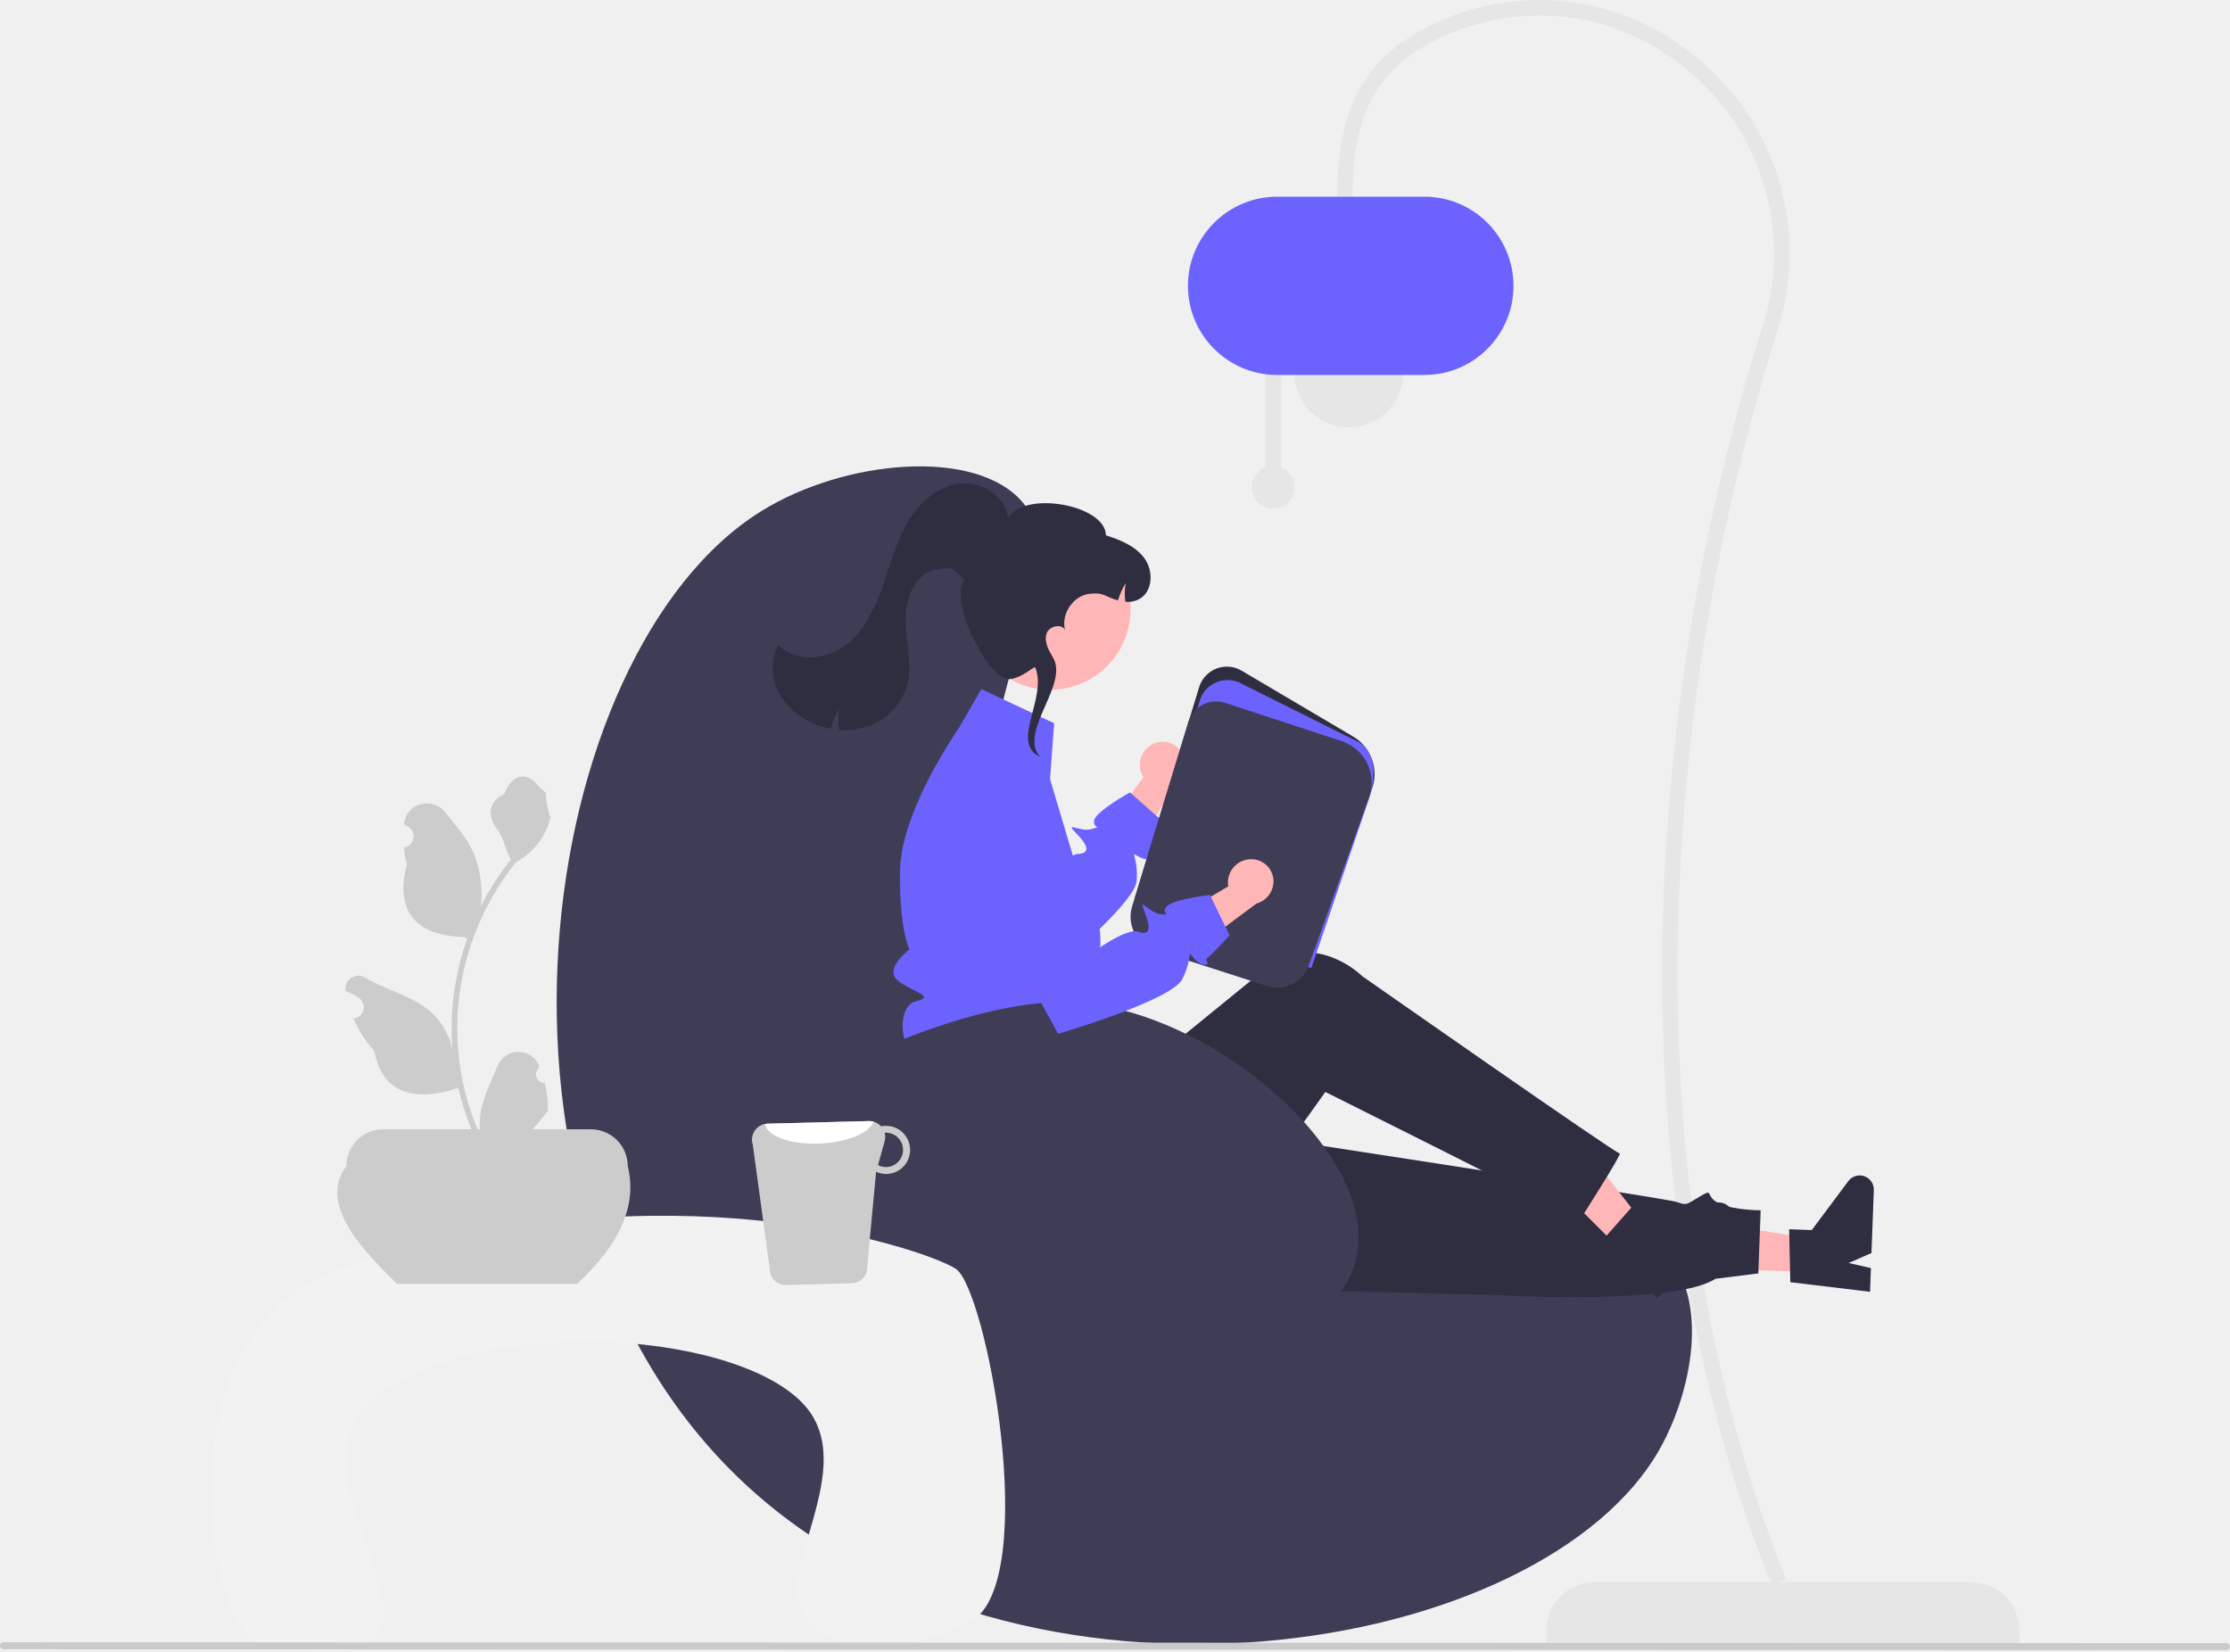
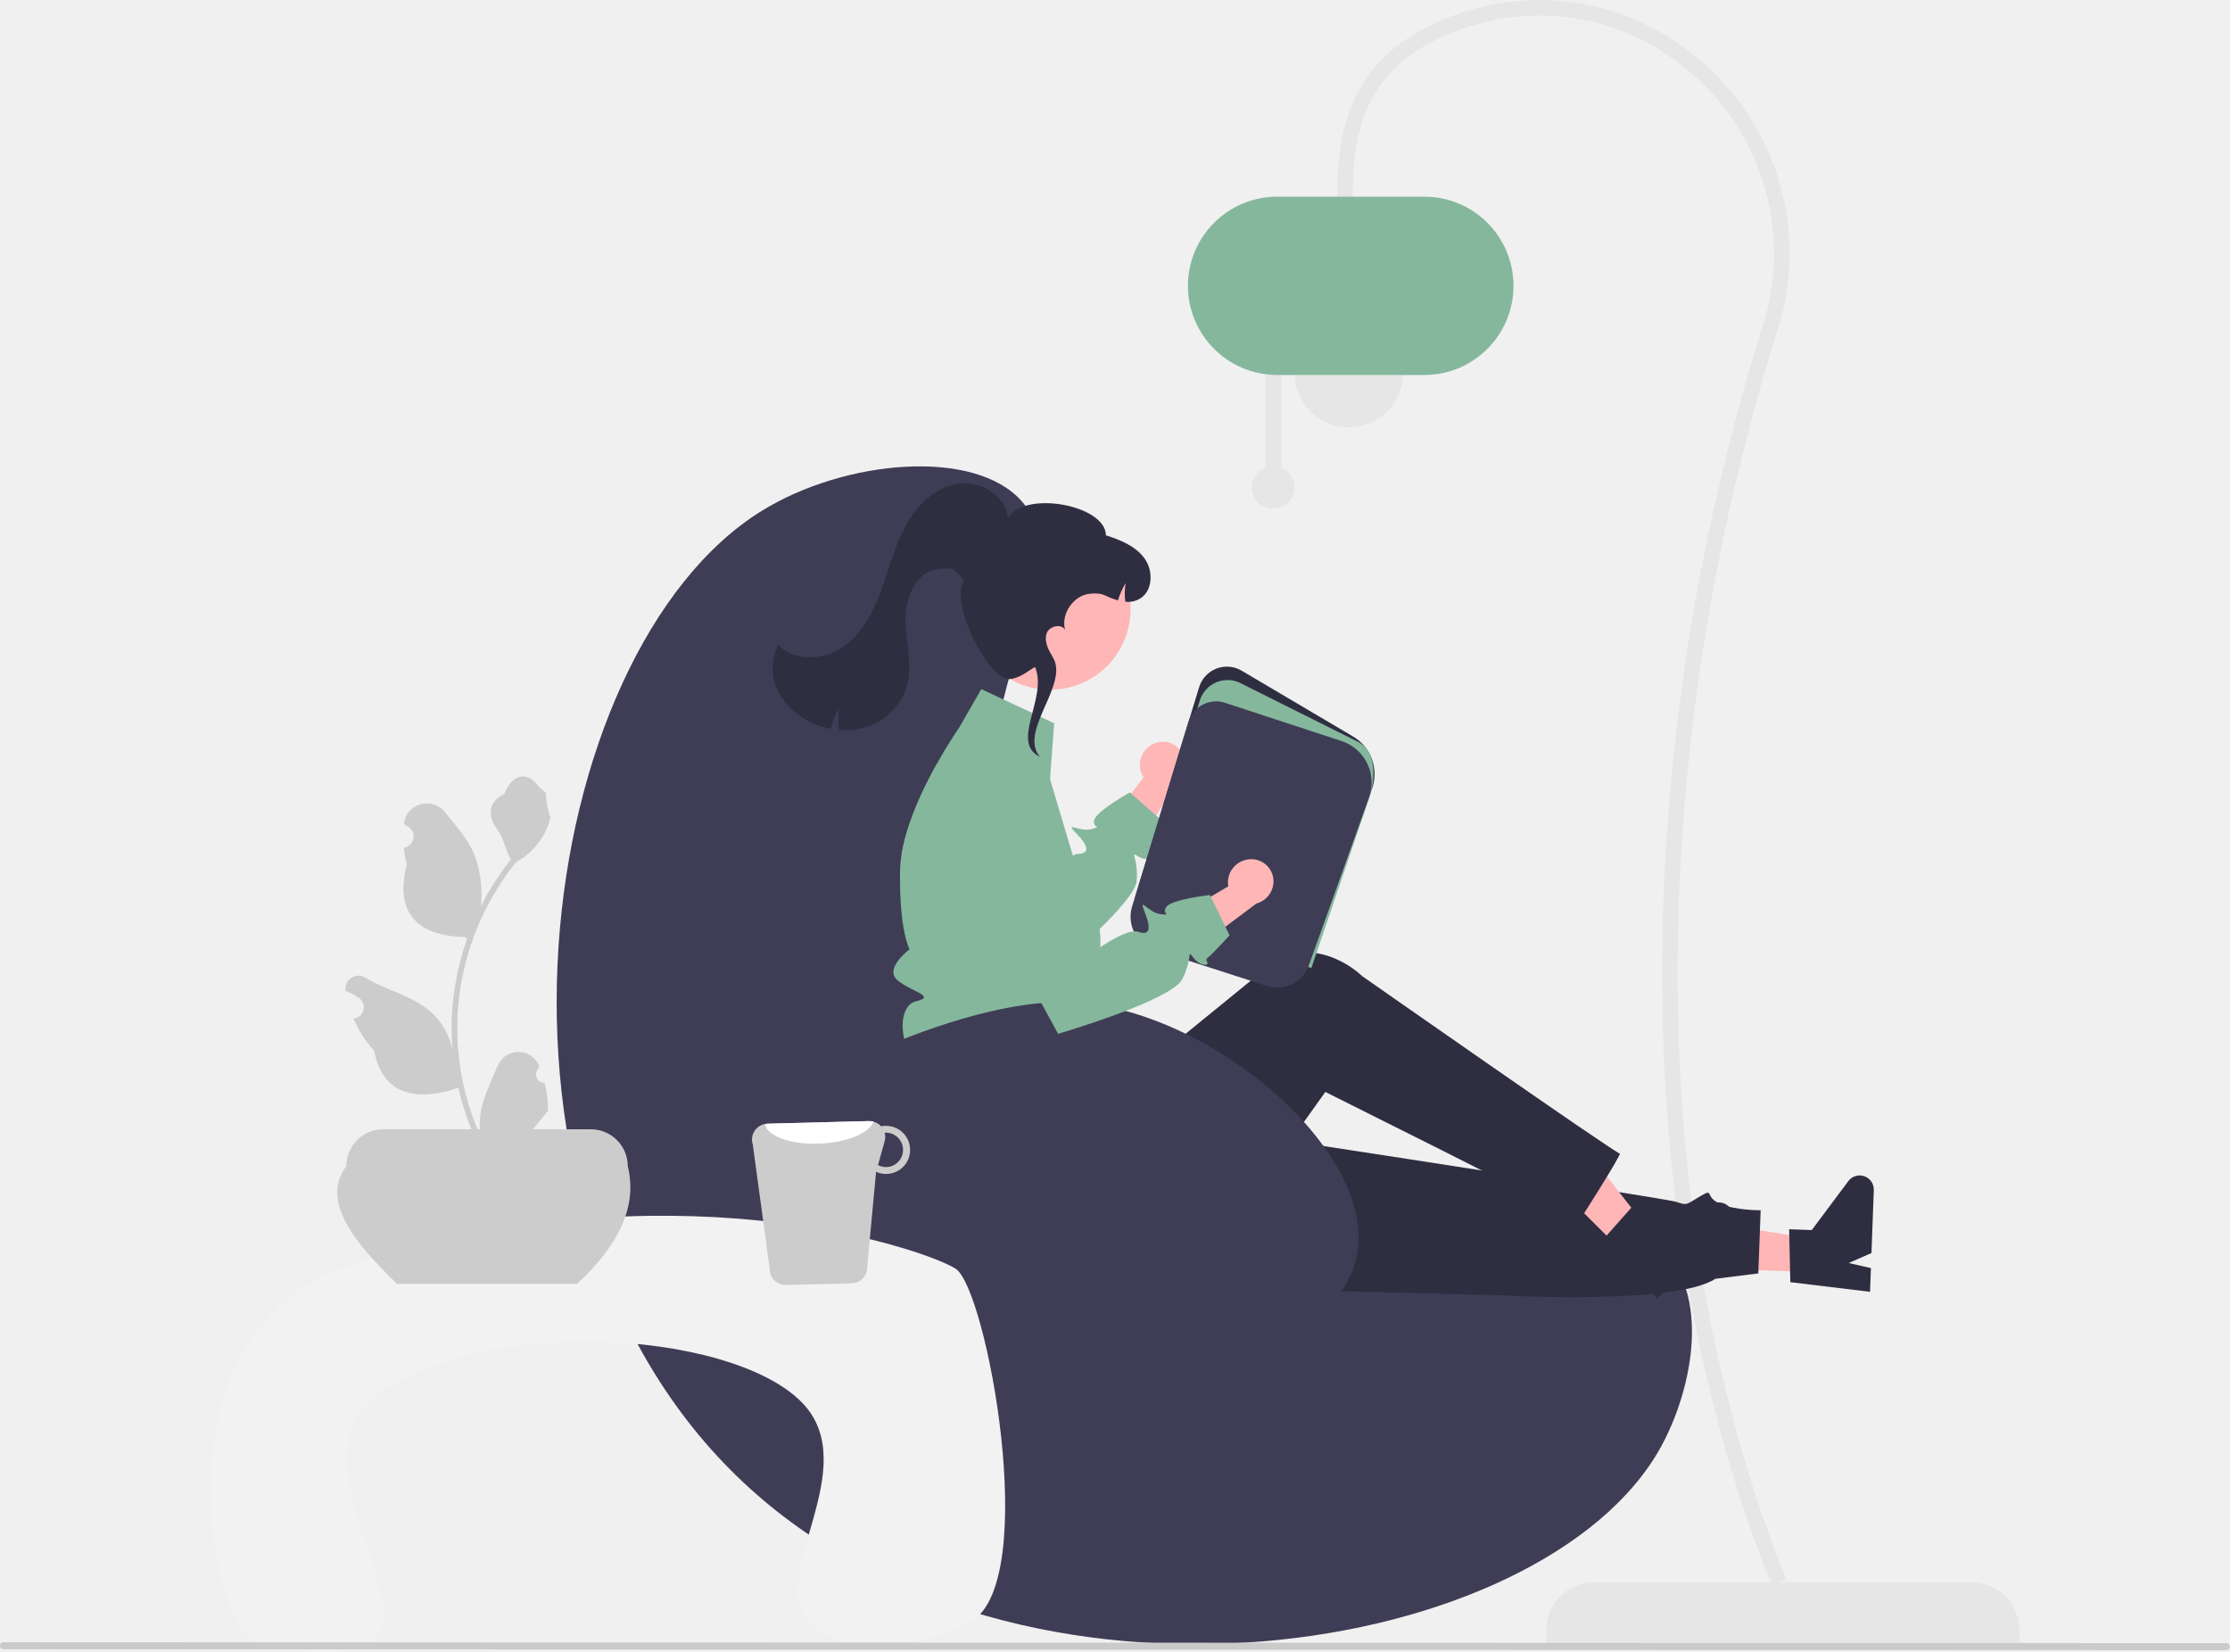
<svg xmlns="http://www.w3.org/2000/svg" width="751.131" height="556.415" viewBox="0 0 751.131 556.415" role="img" artist="Katerina Limpitsouni" source="https://undraw.co/">
  <path d="M745.319,704.743H904.585a0,0,0,0,1,0,0v4.887a16,16,0,0,1-16,16H761.319a16,16,0,0,1-16-16V704.743A0,0,0,0,1,745.319,704.743Z" transform="translate(1425.47 1258.58) rotate(-180)" fill="#e6e6e6" />
  <path d="M821.225,705.718l4.843-1.951c-50.677-125.789-45.795-284.482-2.956-420.613a85.005,85.005,0,0,0-24.764-89.934c-24.865-22.189-59.145-27.594-89.467-14.108-29.931,13.314-34.056,36.505-34.056,59.583h5.222c0-24.635,5.265-43.383,30.957-54.812,28.419-12.639,60.555-7.569,83.867,13.234A79.839,79.839,0,0,1,818.131,281.586C774.798,419.289,770.202,579.072,821.225,705.718Z" transform="translate(-224.4343 -171.7927)" fill="#e6e6e6" />
  <circle cx="454.307" cy="125.648" r="18.276" fill="#e6e6e6" />
  <path d="M650.594,329.302V294.672h5.385v34.629a7.179,7.179,0,1,1-5.385,0Z" transform="translate(-224.4343 -171.7927)" fill="#e6e6e6" />
-   <path d="M624.565,268.068a30.06,30.06,0,0,1,30.025-30.025h49.607a30.025,30.025,0,1,1,0,60.051H654.59A30.06,30.06,0,0,1,624.565,268.068Z" transform="translate(-224.4343 -171.7927)" fill="#6c63ff" />
+   <path d="M624.565,268.068a30.06,30.06,0,0,1,30.025-30.025h49.607a30.025,30.025,0,1,1,0,60.051H654.59A30.06,30.06,0,0,1,624.565,268.068Z" transform="translate(-224.4343 -171.7927)" fill="#85B79D" />
  <path d="M554.67,454.005c4.981-63.723,30.447-94.083,14.14-113.123-15.619-18.238-59.617-14.47-87.872,3.03-76.212,47.202-104.134,235.332-6.06,327.249C568.072,758.504,744.695,730.53,783.946,659.04c9.158-16.681,16.434-45.922,3.03-63.632-33.278-43.967-154.271,35.669-208.066-14.14C547.03,551.749,551.937,488.975,554.67,454.005Z" transform="translate(-224.4343 -171.7927)" fill="#3f3d56" />
  <path d="M612.927,422.347a7.822,7.822,0,0,0-3.924,10.18,7.504,7.504,0,0,0,.597,1.087l-16.358,21.842,8.163,12.2,19.174-32.343a7.8,7.8,0,0,0,2.373-9.222,7.465,7.465,0,0,0-9.838-3.828Q613.02,422.303,612.927,422.347Z" transform="translate(-224.4343 -171.7927)" fill="#ffb6b6" />
-   <path d="M612.914,460.005c1.071.949-1.899,2.121-5.04.273-.899-.535-1.283-.758-1.384-.616-.253.353,1.222,2.959.828,8.747-.242,3.454-5.979,9.949-12.494,16.282-8.807,8.565-19.049,16.827-19.049,16.827l-3.596-2.879-37.704-30.23-6.363-8.807a62.681,62.681,0,0,1,2.616-10.232,111.546,111.546,0,0,1,5.676-13.474c1.172-2.374,2.374-4.636,3.525-6.717l20.201,22.261,16.928,18.645s4.929-7.939,8.747-10.1a3.636,3.636,0,0,1,1.616-.555c3.858-.182,4.091-2.283-.384-6.858-4.474-4.575,1.172-.303,5.151-1.535,3.98-1.232,0,0,.838-3.081.838-3.081,11.999-9.262,11.999-9.262l.465.414,8.434,7.444,2.414,2.131s-2.636,7.232-3.363,8.757C612.248,458.965,611.854,459.046,612.914,460.005Z" transform="translate(-224.4343 -171.7927)" fill="#6c63ff" />
+   <path d="M612.914,460.005c1.071.949-1.899,2.121-5.04.273-.899-.535-1.283-.758-1.384-.616-.253.353,1.222,2.959.828,8.747-.242,3.454-5.979,9.949-12.494,16.282-8.807,8.565-19.049,16.827-19.049,16.827l-3.596-2.879-37.704-30.23-6.363-8.807a62.681,62.681,0,0,1,2.616-10.232,111.546,111.546,0,0,1,5.676-13.474c1.172-2.374,2.374-4.636,3.525-6.717l20.201,22.261,16.928,18.645s4.929-7.939,8.747-10.1a3.636,3.636,0,0,1,1.616-.555c3.858-.182,4.091-2.283-.384-6.858-4.474-4.575,1.172-.303,5.151-1.535,3.98-1.232,0,0,.838-3.081.838-3.081,11.999-9.262,11.999-9.262l.465.414,8.434,7.444,2.414,2.131s-2.636,7.232-3.363,8.757C612.248,458.965,611.854,459.046,612.914,460.005Z" transform="translate(-224.4343 -171.7927)" fill="#85B79D" />
  <polygon points="610.804 428.521 611.215 417.38 568.439 410.493 567.832 426.935 610.804 428.521" fill="#ffb6b6" />
  <path d="M827.473,603.668l-.406-17.838,7.626.281,12.311-16.49a4.767,4.767,0,0,1,8.583,3.027l-.782,21.19-7.678,3.374,7.49,1.704-.295,7.989Z" transform="translate(-224.4343 -171.7927)" fill="#2f2e41" />
  <path d="M594.489,604.651l135.488,3.435s58.508,3.379,72.236-5.551l14.476-1.828.785-21.264s-8.852.065-13.942-2.306-1.552-5.273-6.405-2.42-4.34,3.196-8.092,1.885S613.241,549.069,613.241,549.069Z" transform="translate(-224.4343 -171.7927)" fill="#2f2e41" />
  <polygon points="548.592 423.631 556.471 415.744 529.796 381.601 518.168 393.243 548.592 423.631" fill="#ffb6b6" />
  <path d="M765.053,588.562l11.835-13.353,5.399,5.393,20.241-3.716a4.767,4.767,0,0,1,4.234,8.057l-14.985,15.003-7.923-2.748,4.332,6.344-5.65,5.657Z" transform="translate(-224.4343 -171.7927)" fill="#2f2e41" />
  <path d="M541.035,530.449l1.347,31.31c1.586,36.859,42.178,59.168,73.654,39.923q.87-.532,1.746-1.102s11.933-3.205,11.571-8.279,2.553-7.545,5.133-6.161,36.357-46.553,36.357-46.553,70.178,35.006,85.66,43.247c0,0,14.556-22.759,13.501-22.52s-86.819-59.788-86.819-59.788-13.972-14.14-31.304-4.804c-.361,1.371-.052,1.419-.052,1.419l-57.253,46.652-8.09-15.363Z" transform="translate(-224.4343 -171.7927)" fill="#2f2e41" />
-   <path d="M595.017,491.306a32.354,32.354,0,0,1-.616,4.303,25.39,25.39,0,0,1-1.98,5.939s0,2.111-4.04,9.181,1.01,4.04,4.04,9.292c3.03,5.242,0,2.828-3.363,6.202a7.722,7.722,0,0,0-1.909,7.606s-43.391.03-51.471-3-9.918-20.1-2.677-21.786c7.232-1.687-2.192-3.363-6.444-7.252-4.252-3.889,4.252-10.252,4.252-10.252s-3.505-6.05-3.212-26.362a40.029,40.029,0,0,1,.515-5.575,62.681,62.681,0,0,1,2.616-10.232,111.546,111.546,0,0,1,5.676-13.474c1.172-2.374,2.374-4.636,3.525-6.717.182-.323.353-.636.535-.949,2.192-3.879,4.192-7.05,5.515-9.08,1.02-1.576,1.636-2.464,1.636-2.464l7.353-12.787,24.544,11.504-1.394,18.817,4.232,14.191,1.949,6.535,1.505,5.04,2.323,7.807s-.636.03.121,1.071a34.484,34.484,0,0,1,6.575,15.827A32.227,32.227,0,0,1,595.017,491.306Z" transform="translate(-224.4343 -171.7927)" fill="#6c63ff" />
+   <path d="M595.017,491.306a32.354,32.354,0,0,1-.616,4.303,25.39,25.39,0,0,1-1.98,5.939s0,2.111-4.04,9.181,1.01,4.04,4.04,9.292c3.03,5.242,0,2.828-3.363,6.202a7.722,7.722,0,0,0-1.909,7.606s-43.391.03-51.471-3-9.918-20.1-2.677-21.786c7.232-1.687-2.192-3.363-6.444-7.252-4.252-3.889,4.252-10.252,4.252-10.252s-3.505-6.05-3.212-26.362a40.029,40.029,0,0,1,.515-5.575,62.681,62.681,0,0,1,2.616-10.232,111.546,111.546,0,0,1,5.676-13.474c1.172-2.374,2.374-4.636,3.525-6.717.182-.323.353-.636.535-.949,2.192-3.879,4.192-7.05,5.515-9.08,1.02-1.576,1.636-2.464,1.636-2.464l7.353-12.787,24.544,11.504-1.394,18.817,4.232,14.191,1.949,6.535,1.505,5.04,2.323,7.807s-.636.03.121,1.071a34.484,34.484,0,0,1,6.575,15.827A32.227,32.227,0,0,1,595.017,491.306Z" transform="translate(-224.4343 -171.7927)" fill="#85B79D" />
  <path d="M665.896,493.334l-.461-.149-58.744-18.917,21.647-71.017a9.768,9.768,0,0,1,14.312-5.562l37.54,22.179a14.715,14.715,0,0,1,6.319,17.788Z" transform="translate(-224.4343 -171.7927)" fill="#2f2e41" />
-   <path d="M666.134,497.849l-59.217-19.069,21.647-71.017A9.768,9.768,0,0,1,642.876,402.201l39.332,19.637c5.909,3.49,5.771,12.524,3.027,19.936Z" transform="translate(-224.4343 -171.7927)" fill="#6c63ff" />
+   <path d="M666.134,497.849l-59.217-19.069,21.647-71.017A9.768,9.768,0,0,1,642.876,402.201l39.332,19.637c5.909,3.49,5.771,12.524,3.027,19.936Z" transform="translate(-224.4343 -171.7927)" fill="#85B79D" />
  <path d="M660.206,502.989a11.291,11.291,0,0,1-9.05.9l-37.85-12.189A11.704,11.704,0,0,1,605.731,477.21l18.976-62.255a9.767,9.767,0,0,1,12.39-6.431l39.224,12.879a14.722,14.722,0,0,1,9.265,18.959l-20.289,56.565A11.304,11.304,0,0,1,660.206,502.989Z" transform="translate(-224.4343 -171.7927)" fill="#3f3d56" />
  <circle cx="353.691" cy="205.214" r="27.11" fill="#ffb6b6" />
  <path d="M486.452,404.525a23.511,23.511,0,0,0,11.546,10.793,27.033,27.033,0,0,0,6.222,1.969,24.326,24.326,0,0,1,2.879-6.816,20.083,20.083,0,0,0,0,7.199,23.9,23.9,0,0,0,9.663-1.199,20.726,20.726,0,0,0,13.034-13.204c2.16-7.186-.167-14.861-.35-22.362-.189-7.502,3.373-16.474,10.82-17.402,5.671-.708,4.97-.158,9.045,3.848-5.7,6.332,8.196,34.377,15.653,33.138,4.216-.701,7.318-4.048,8.152-3.932,4.27,10.456-8.574,25.286,1.613,30.154l-.756-1c-5.332-8.808,10.445-23.685,5.113-32.494-1.486-2.464-3.032-5.353-2.112-8.079.873-2.592,5.293-3.412,6.226-1.053-1.516-5.407,2.716-11.752,8.338-12.304,4.994-.493,4.706.931,9.467,2.229a24.293,24.293,0,0,1,2.608-5.835,19.918,19.918,0,0,0-.139,6.296,7.855,7.855,0,0,0,4.941-1.046c4.397-2.636,4.528-9.44,1.507-13.581-3.026-4.142-8.095-6.187-12.985-7.734-.045-10.342-27.872-15.292-32.99-5.678-.526-7.785-9.45-13.029-17.138-11.707s-13.752,7.487-17.45,14.357c-3.697,6.865-5.532,14.552-8.238,21.865s-6.575,14.604-13.056,18.943c-6.48,4.333-16.109,4.727-21.52-.89A17.168,17.168,0,0,0,486.452,404.525Z" transform="translate(-224.4343 -171.7927)" fill="#2f2e41" />
  <path d="M514.269,528.498a9.788,9.788,0,0,1,1.815-1.149c10.377-5.164,42.645-18.57,67.877-18.02,48.548,1.058,110.332,54.637,95.953,90.617-10.941,27.378-65.336,42.954-105.043,30.496C519.245,612.989,497.288,542.036,514.269,528.498Z" transform="translate(-224.4343 -171.7927)" fill="#3f3d56" />
  <path d="M312.726,725.733c-15.864-2.993-29.906-74.46,1.305-109.658,10.693-12.059,24.032-17.308,41.775-22.193,102.121-28.115,180.011-1.32,190.478,5.222,10.444,6.527,28.752,104.875,5.34,118.796-13.173,7.833-39.282,11.749-52.218,2.611-19.035-13.446,12.915-48.324-1.305-71.8C481.963,622.071,396.986,613.097,354.382,639.573,308.929,667.82,402.684,742.704,312.726,725.733Z" transform="translate(-224.4343 -171.7927)" fill="#f2f2f2" />
  <path d="M418.787,604.223H358.183c-14.961-14.338-25.658-28.156-17.094-39.626a12.432,12.432,0,0,1,12.432-12.432h69.928a12.432,12.432,0,0,1,12.432,12.432C439.141,577.666,433.316,590.877,418.787,604.223Z" transform="translate(-224.4343 -171.7927)" fill="#ccc" />
  <path d="M407.903,536.515a2.807,2.807,0,0,1-2.035-4.866l.192-.765q-.038-.092-.076-.184a7.539,7.539,0,0,0-13.907.052c-2.275,5.478-5.17,10.966-5.883,16.758a22.304,22.304,0,0,0,.392,7.671A89.42,89.42,0,0,1,378.452,518.042a86.307,86.307,0,0,1,.535-9.628q.444-3.931,1.231-7.807a90.456,90.456,0,0,1,17.938-38.337,24.073,24.073,0,0,0,10.012-10.387,18.363,18.363,0,0,0,1.67-5.018c-.487.064-1.838-7.359-1.47-7.815-.679-1.031-1.895-1.543-2.637-2.549-3.689-5.002-8.773-4.129-11.426,2.669-5.669,2.861-5.724,7.606-2.245,12.169,2.213,2.903,2.517,6.832,4.459,9.94-.2.256-.408.503-.607.759a91.039,91.039,0,0,0-9.502,15.054,37.846,37.846,0,0,0-2.259-17.579c-2.163-5.217-6.216-9.611-9.786-14.122-4.288-5.418-13.08-3.053-13.836,3.814q-.011.1-.021.199.795.449,1.557.952a3.808,3.808,0,0,1-1.535,6.93l-.078.012a37.89,37.89,0,0,0,.999,5.665c-4.58,17.71,5.307,24.16,19.424,24.45.312.16.615.32.927.471a92.924,92.924,0,0,0-5.002,23.539,88.135,88.135,0,0,0,.064,14.231l-.024-.168a23.289,23.289,0,0,0-7.95-13.448c-6.118-5.026-14.762-6.877-21.363-10.916a4.371,4.371,0,0,0-6.694,4.252q.013.088.027.176a25.578,25.578,0,0,1,2.868,1.382q.795.449,1.557.952a3.808,3.808,0,0,1-1.535,6.93l-.078.012c-.056.008-.104.016-.16.024a37.923,37.923,0,0,0,6.975,10.923c2.863,15.46,15.162,16.927,28.318,12.425h.008a92.897,92.897,0,0,0,6.24,18.218h22.293c.08-.248.152-.503.224-.751a25.329,25.329,0,0,1-6.169-.367c1.654-2.03,3.308-4.075,4.962-6.105a1.384,1.384,0,0,0,.104-.12c.839-1.039,1.686-2.069,2.525-3.108l0-.001a37.101,37.101,0,0,0-1.087-9.451Z" transform="translate(-224.4343 -171.7927)" fill="#ccc" />
  <path d="M483.94,600.976a5.385,5.385,0,0,0,5.189,3.635l22.233-.572a5.311,5.311,0,0,0,5.019-3.908l3.146-33.642a8.22,8.22,0,0,0,3.557.731,8.108,8.108,0,0,0-.407-16.211,6.869,6.869,0,0,0-1.457.152,5.495,5.495,0,0,0-4.09-1.765l-34.199.883a4.912,4.912,0,0,0-.844.105,5.341,5.341,0,0,0-4.09,6.936Zm36.233-36.773,2.239-8.017a5.46,5.46,0,0,0,.017-2.832c.109-0.0.204-.052.313-.052a5.8,5.8,0,0,1,.272,11.596A5.459,5.459,0,0,1,520.172,564.203Z" transform="translate(-224.4343 -171.7927)" fill="#ccc" />
  <path d="M482.087,550.382c.729,4.166,8.92,7.095,18.77,6.586,9.058-.417,16.464-3.598,17.82-7.367a5.057,5.057,0,0,0-1.548-.206l-34.199.883A4.912,4.912,0,0,0,482.087,550.382Z" transform="translate(-224.4343 -171.7927)" fill="#fff" />
  <path d="M225.625,727.311l748.75.307a1.191,1.191,0,0,0,0-2.381l-748.75-.307a1.191,1.191,0,1,0,0,2.381Z" transform="translate(-224.4343 -171.7927)" fill="#cacaca" />
  <path d="M645.576,461.206a7.822,7.822,0,0,0-7.536,7.889,7.505,7.505,0,0,0,.133,1.233l-23.499,13.873,2.844,14.4,30.135-22.485a7.8,7.8,0,0,0,5.737-7.601,7.465,7.465,0,0,0-7.61-7.317Q645.678,461.201,645.576,461.206Z" transform="translate(-224.4343 -171.7927)" fill="#ffb6b6" />
-   <path d="M626.326,494.279c-.629-.842-.899-1.195-1.042-1.098-.368.222-.014,3.197-2.602,8.383-3.643,7.285-41.844,18.442-41.844,18.442l-4.703-8.611-20.688-37.84-7.131-30.33a13.531,13.531,0,0,1-.361-3.228,128.177,128.177,0,0,1,20.171-11.611,13.504,13.504,0,0,1,6.061,7.22l14.241,39.929,5.683,15.942s10.024-7.168,13.66-5.852c3.63,1.324,4.662-.532,2.289-6.475-2.373-5.943,1.189.174,5.334.563,4.153.395,0,0,1.962-2.522s14.645-3.94,14.645-3.94l.27.563,4.915,10.11,1.407,2.905s-5.211,5.653-6.468,6.78c-1.263,1.135-1.653,1.056-1.035,2.349C631.699,497.248,628.509,497.19,626.326,494.279Z" transform="translate(-224.4343 -171.7927)" fill="#6c63ff" />
+   <path d="M626.326,494.279c-.629-.842-.899-1.195-1.042-1.098-.368.222-.014,3.197-2.602,8.383-3.643,7.285-41.844,18.442-41.844,18.442l-4.703-8.611-20.688-37.84-7.131-30.33a13.531,13.531,0,0,1-.361-3.228,128.177,128.177,0,0,1,20.171-11.611,13.504,13.504,0,0,1,6.061,7.22l14.241,39.929,5.683,15.942s10.024-7.168,13.66-5.852c3.63,1.324,4.662-.532,2.289-6.475-2.373-5.943,1.189.174,5.334.563,4.153.395,0,0,1.962-2.522s14.645-3.94,14.645-3.94l.27.563,4.915,10.11,1.407,2.905s-5.211,5.653-6.468,6.78c-1.263,1.135-1.653,1.056-1.035,2.349C631.699,497.248,628.509,497.19,626.326,494.279Z" transform="translate(-224.4343 -171.7927)" fill="#85B79D" />
</svg>
